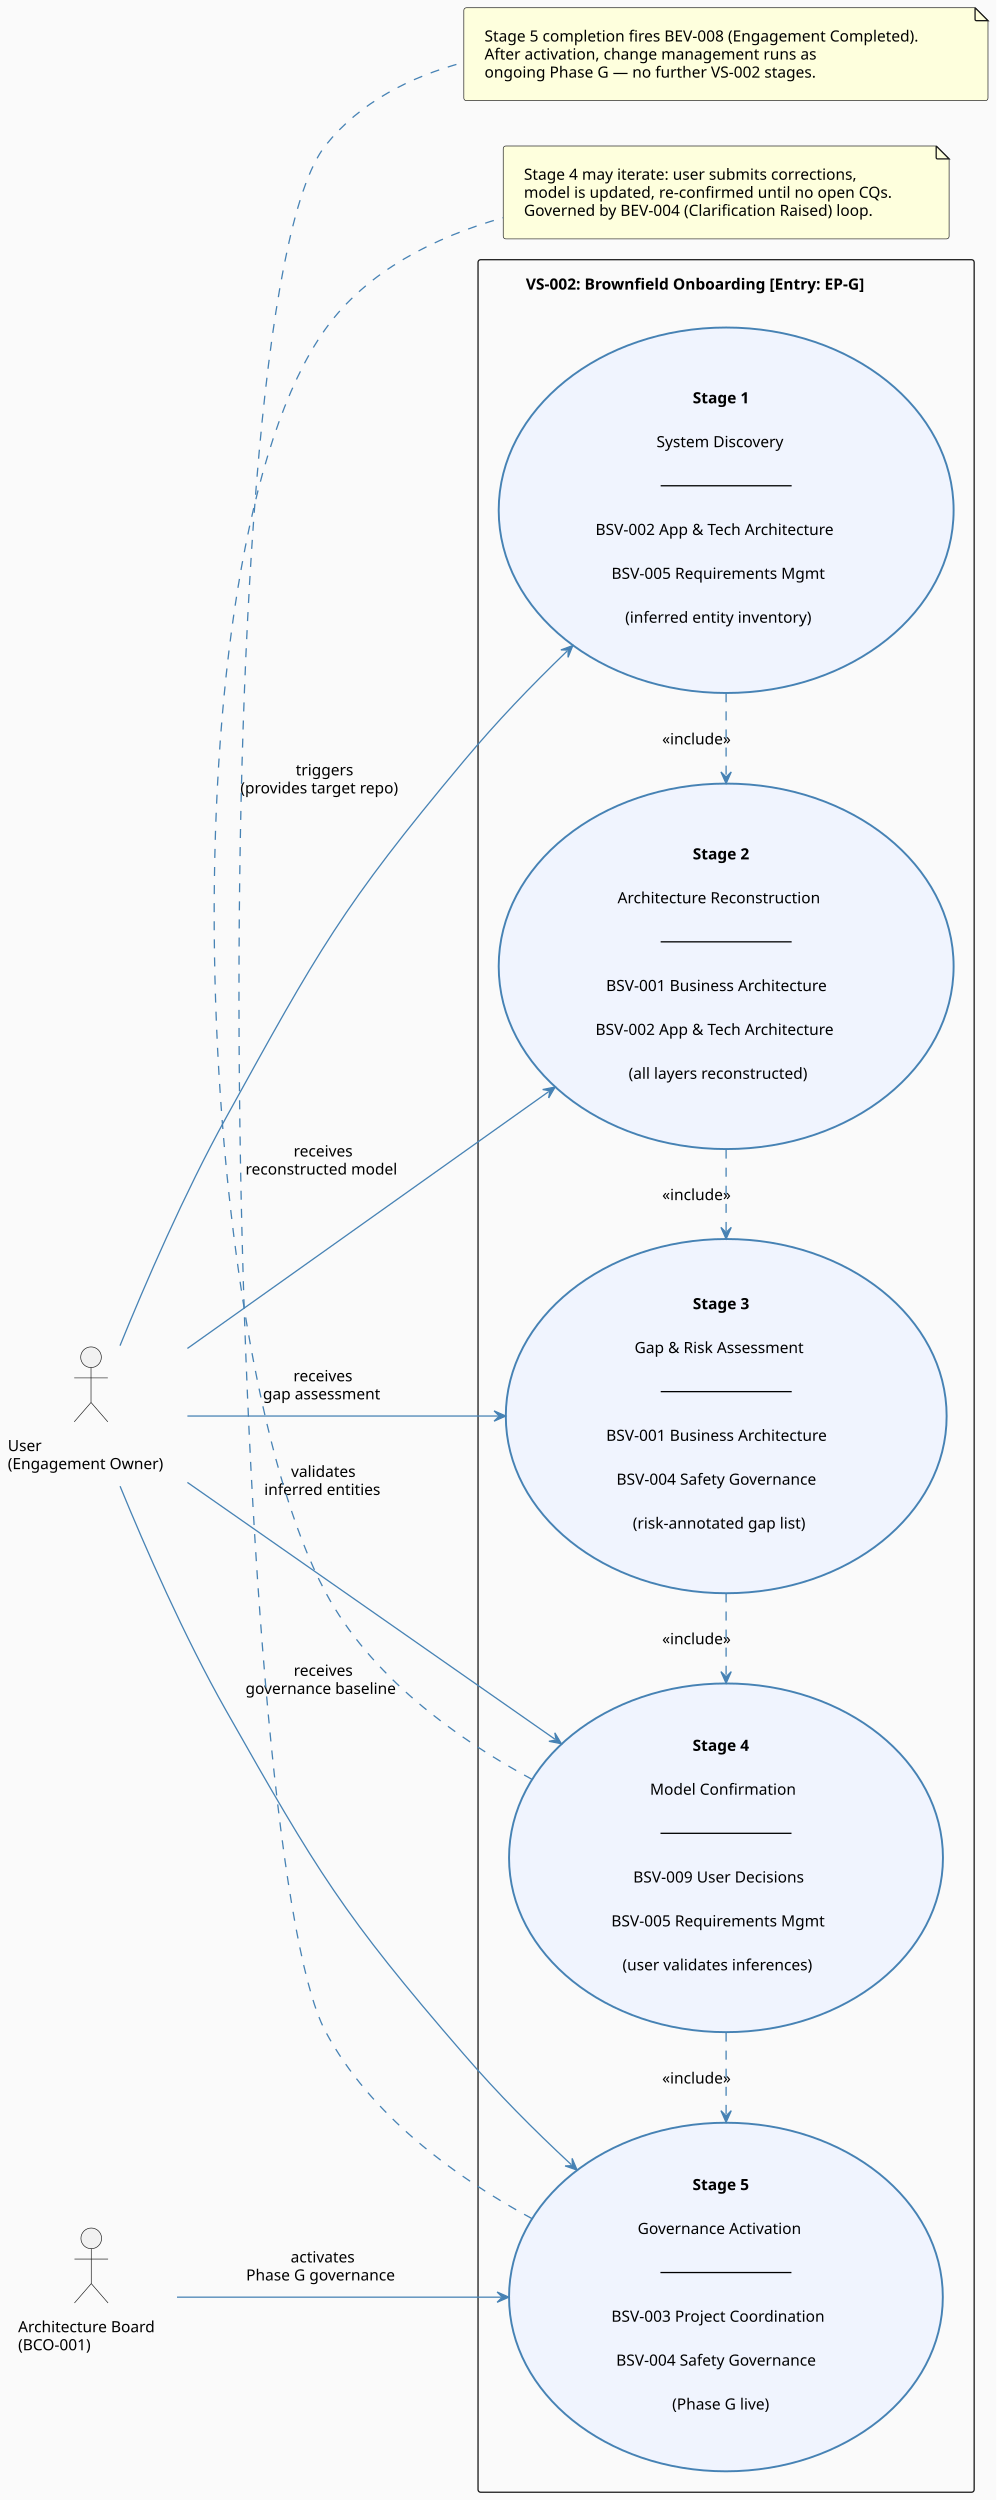
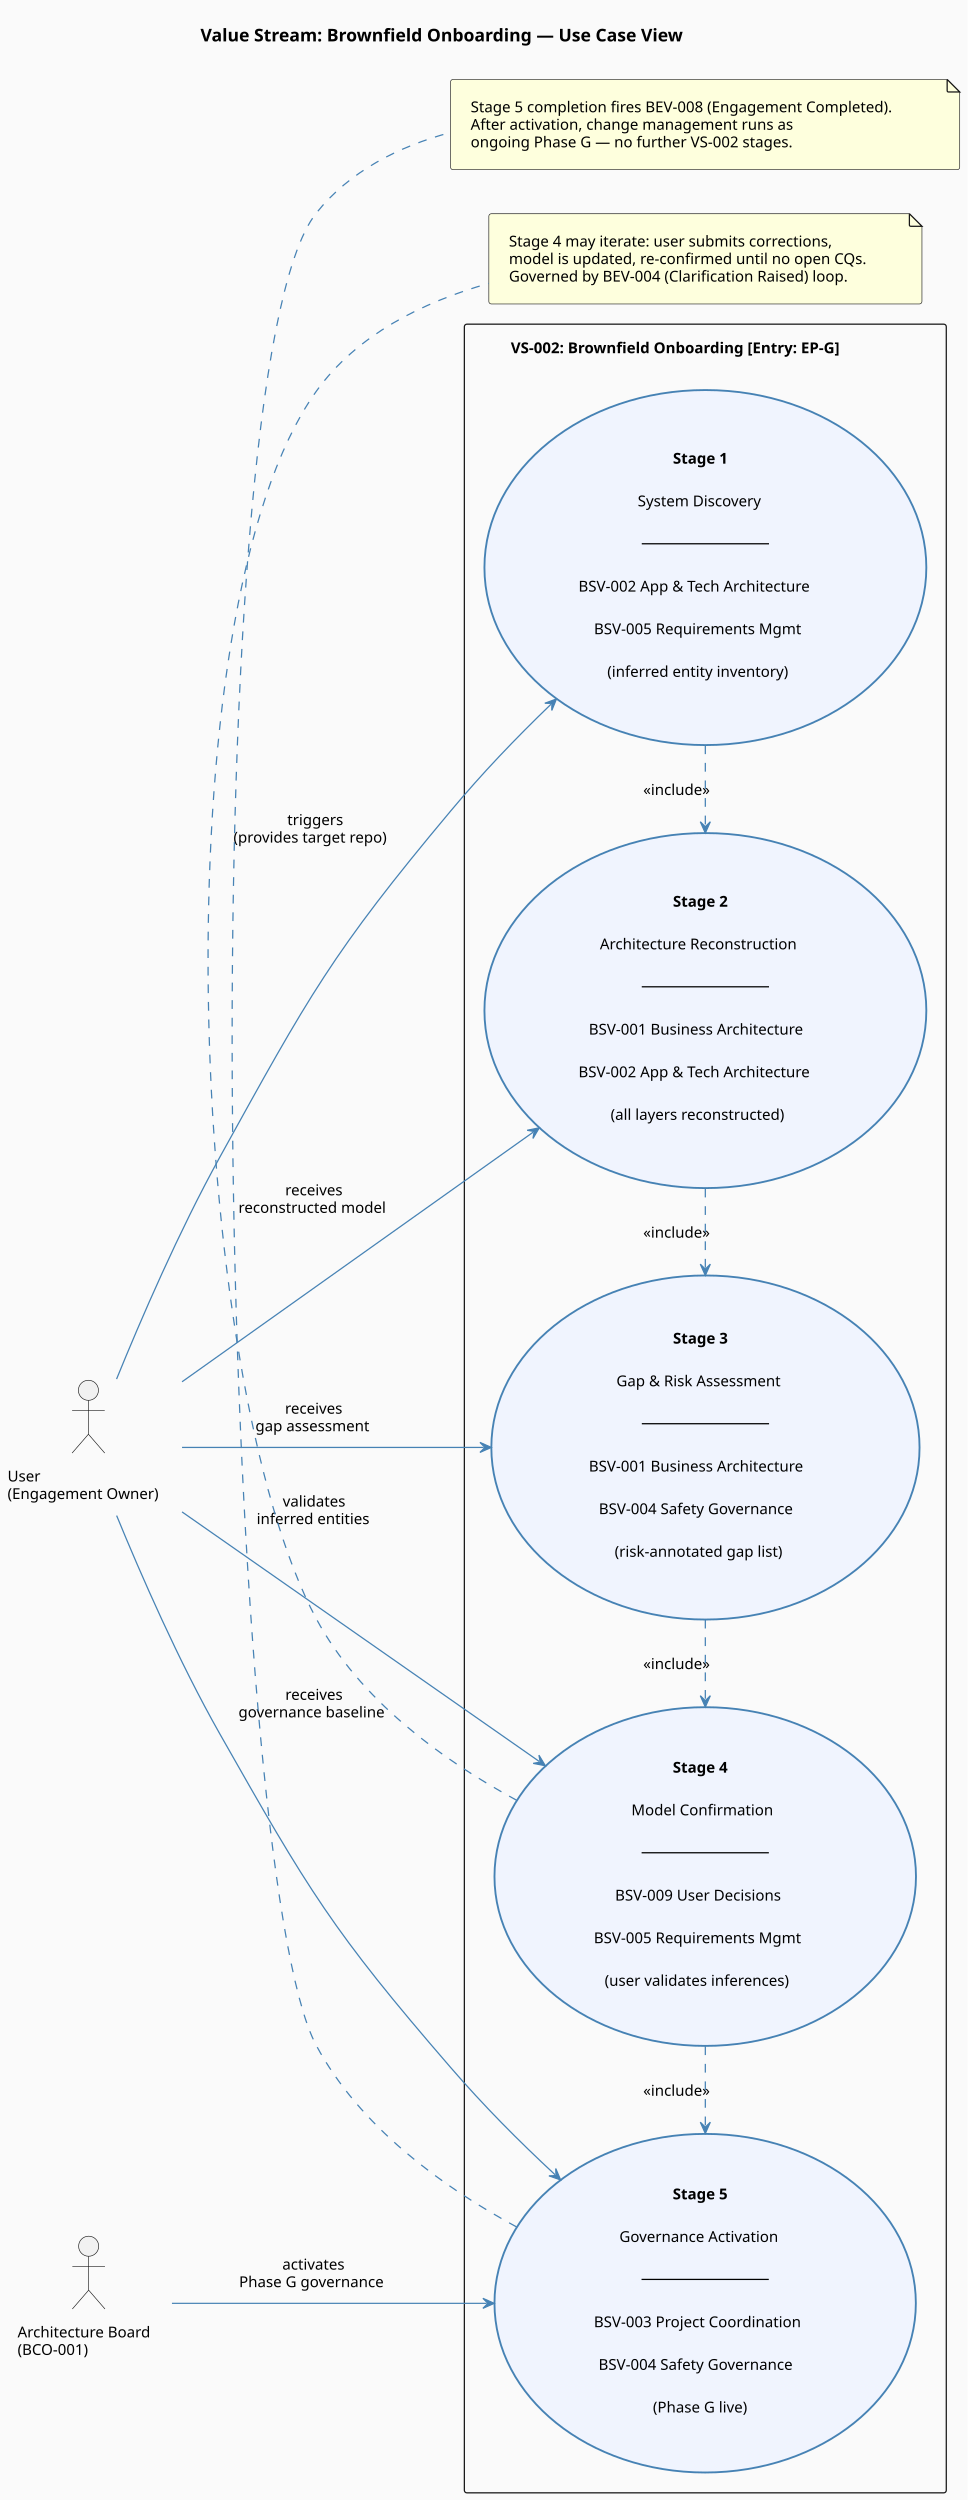
- <svg xmlns="http://www.w3.org/2000/svg" contentStyleType="text/css" data-diagram-type="DESCRIPTION" height="1935px" preserveAspectRatio="none" style="width:771px;height:1935px;background:#FAFAFA;" version="1.1" viewBox="0 0 771 1935" width="771px" zoomAndPan="magnify">
+ <svg xmlns="http://www.w3.org/2000/svg" contentStyleType="text/css" data-diagram-type="DESCRIPTION" height="1992px" preserveAspectRatio="none" style="width:771px;height:1992px;background:#FAFAFA;" version="1.1" viewBox="0 0 771 1992" width="771px" zoomAndPan="magnify">
  <defs />
  <g>
-     <rect fill="#FAFAFA" height="1935" style="stroke:none;stroke-width:1;" width="771" x="0" y="0" />
-     <g class="cluster" data-entity="VS-002: Brownfield Onboarding  [Entry: EP-G]" data-source-line="52" data-uid="ent0004" id="cluster_VS-002: Brownfield Onboarding  [Entry: EP-G]">
-       <rect fill="none" height="1728" rx="2" ry="2" style="stroke:#181818;stroke-width:1;" width="384" x="370" y="201" />
-       <text fill="#000000" font-family="sans-serif" font-size="12" font-weight="bold" lengthAdjust="spacing" textLength="309.996" x="407.002" y="224.139">VS-002: Brownfield Onboarding  [Entry: EP-G]</text>
+     <rect fill="#FAFAFA" height="1992" style="stroke:none;stroke-width:1;" width="771" x="0" y="0" />
+     <text fill="#000000" font-family="sans-serif" font-size="14" font-weight="bold" lengthAdjust="spacing" textLength="438.245" x="159.727" y="32.995">Value Stream: Brownfield Onboarding — Use Case View</text>
+     <g class="cluster" data-entity="VS-002: Brownfield Onboarding  [Entry: EP-G]" data-source-line="53" data-uid="ent0004" id="cluster_VS-002: Brownfield Onboarding  [Entry: EP-G]">
+       <rect fill="none" height="1728" rx="2" ry="2" style="stroke:#181818;stroke-width:1;" width="384" x="370" y="258.297" />
+       <text fill="#000000" font-family="sans-serif" font-size="12" font-weight="bold" lengthAdjust="spacing" textLength="309.996" x="407.002" y="281.435">VS-002: Brownfield Onboarding  [Entry: EP-G]</text>
    </g>
-     <g class="entity" data-entity="S1" data-source-line="54" data-uid="ent0005" id="entity_S1">
-       <ellipse cx="562.048" cy="394.939" fill="#F0F4FE" rx="176.048" ry="141.439" style="stroke:#4682B4;stroke-width:1.5;" />
-       <text fill="#000000" font-family="sans-serif" font-size="12" font-weight="bold" lengthAdjust="spacing" textLength="51.732" x="536.182" y="312.171">Stage 1</text>
-       <text fill="#000000" font-family="sans-serif" font-size="12" lengthAdjust="spacing" textLength="107.848" x="508.125" y="346.14">System Discovery</text>
-       <text fill="#000000" font-family="sans-serif" font-size="12" lengthAdjust="spacing" textLength="101.144" x="511.476" y="380.109">──────────────</text>
-       <text fill="#000000" font-family="sans-serif" font-size="12" lengthAdjust="spacing" textLength="202.26" x="460.919" y="414.077">BSV-002 App &amp; Tech Architecture</text>
-       <text fill="#000000" font-family="sans-serif" font-size="12" lengthAdjust="spacing" textLength="177.516" x="473.291" y="448.046">BSV-005 Requirements Mgmt</text>
-       <text fill="#000000" font-family="sans-serif" font-size="12" lengthAdjust="spacing" textLength="156.352" x="483.873" y="482.015">(inferred entity inventory)</text>
+     <g class="entity" data-entity="S1" data-source-line="55" data-uid="ent0005" id="entity_S1">
+       <ellipse cx="562.048" cy="452.236" fill="#F0F4FE" rx="176.048" ry="141.439" style="stroke:#4682B4;stroke-width:1.5;" />
+       <text fill="#000000" font-family="sans-serif" font-size="12" font-weight="bold" lengthAdjust="spacing" textLength="51.732" x="536.182" y="369.468">Stage 1</text>
+       <text fill="#000000" font-family="sans-serif" font-size="12" lengthAdjust="spacing" textLength="107.848" x="508.125" y="403.437">System Discovery</text>
+       <text fill="#000000" font-family="sans-serif" font-size="12" lengthAdjust="spacing" textLength="101.144" x="511.476" y="437.406">──────────────</text>
+       <text fill="#000000" font-family="sans-serif" font-size="12" lengthAdjust="spacing" textLength="202.26" x="460.919" y="471.374">BSV-002 App &amp; Tech Architecture</text>
+       <text fill="#000000" font-family="sans-serif" font-size="12" lengthAdjust="spacing" textLength="177.516" x="473.291" y="505.343">BSV-005 Requirements Mgmt</text>
+       <text fill="#000000" font-family="sans-serif" font-size="12" lengthAdjust="spacing" textLength="156.352" x="483.873" y="539.312">(inferred entity inventory)</text>
    </g>
-     <g class="entity" data-entity="S2" data-source-line="55" data-uid="ent0006" id="entity_S2">
-       <ellipse cx="562.048" cy="747.939" fill="#F0F4FE" rx="176.048" ry="141.439" style="stroke:#4682B4;stroke-width:1.5;" />
-       <text fill="#000000" font-family="sans-serif" font-size="12" font-weight="bold" lengthAdjust="spacing" textLength="51.732" x="536.182" y="665.171">Stage 2</text>
-       <text fill="#000000" font-family="sans-serif" font-size="12" lengthAdjust="spacing" textLength="168.152" x="477.972" y="699.14">Architecture Reconstruction</text>
-       <text fill="#000000" font-family="sans-serif" font-size="12" lengthAdjust="spacing" textLength="101.144" x="511.476" y="733.109">──────────────</text>
-       <text fill="#000000" font-family="sans-serif" font-size="12" lengthAdjust="spacing" textLength="185.83" x="469.134" y="767.077">BSV-001 Business Architecture</text>
-       <text fill="#000000" font-family="sans-serif" font-size="12" lengthAdjust="spacing" textLength="202.26" x="460.919" y="801.046">BSV-002 App &amp; Tech Architecture</text>
-       <text fill="#000000" font-family="sans-serif" font-size="12" lengthAdjust="spacing" textLength="151.031" x="486.533" y="835.015">(all layers reconstructed)</text>
+     <g class="entity" data-entity="S2" data-source-line="56" data-uid="ent0006" id="entity_S2">
+       <ellipse cx="562.048" cy="805.236" fill="#F0F4FE" rx="176.048" ry="141.439" style="stroke:#4682B4;stroke-width:1.5;" />
+       <text fill="#000000" font-family="sans-serif" font-size="12" font-weight="bold" lengthAdjust="spacing" textLength="51.732" x="536.182" y="722.468">Stage 2</text>
+       <text fill="#000000" font-family="sans-serif" font-size="12" lengthAdjust="spacing" textLength="168.152" x="477.972" y="756.437">Architecture Reconstruction</text>
+       <text fill="#000000" font-family="sans-serif" font-size="12" lengthAdjust="spacing" textLength="101.144" x="511.476" y="790.406">──────────────</text>
+       <text fill="#000000" font-family="sans-serif" font-size="12" lengthAdjust="spacing" textLength="185.83" x="469.134" y="824.374">BSV-001 Business Architecture</text>
+       <text fill="#000000" font-family="sans-serif" font-size="12" lengthAdjust="spacing" textLength="202.26" x="460.919" y="858.343">BSV-002 App &amp; Tech Architecture</text>
+       <text fill="#000000" font-family="sans-serif" font-size="12" lengthAdjust="spacing" textLength="151.031" x="486.533" y="892.312">(all layers reconstructed)</text>
    </g>
-     <g class="entity" data-entity="S3" data-source-line="56" data-uid="ent0007" id="entity_S3">
-       <ellipse cx="562.097" cy="1096.078" fill="#F0F4FE" rx="170.597" ry="137.078" style="stroke:#4682B4;stroke-width:1.5;" />
-       <text fill="#000000" font-family="sans-serif" font-size="12" font-weight="bold" lengthAdjust="spacing" textLength="51.732" x="536.231" y="1013.31">Stage 3</text>
-       <text fill="#000000" font-family="sans-serif" font-size="12" lengthAdjust="spacing" textLength="141.926" x="491.134" y="1047.279">Gap &amp; Risk Assessment</text>
-       <text fill="#000000" font-family="sans-serif" font-size="12" lengthAdjust="spacing" textLength="101.144" x="511.525" y="1081.248">──────────────</text>
-       <text fill="#000000" font-family="sans-serif" font-size="12" lengthAdjust="spacing" textLength="185.83" x="469.182" y="1115.216">BSV-001 Business Architecture</text>
-       <text fill="#000000" font-family="sans-serif" font-size="12" lengthAdjust="spacing" textLength="169.91" x="477.142" y="1149.185">BSV-004 Safety Governance</text>
-       <text fill="#000000" font-family="sans-serif" font-size="12" lengthAdjust="spacing" textLength="144.674" x="489.76" y="1183.154">(risk-annotated gap list)</text>
+     <g class="entity" data-entity="S3" data-source-line="57" data-uid="ent0007" id="entity_S3">
+       <ellipse cx="562.097" cy="1153.375" fill="#F0F4FE" rx="170.597" ry="137.078" style="stroke:#4682B4;stroke-width:1.5;" />
+       <text fill="#000000" font-family="sans-serif" font-size="12" font-weight="bold" lengthAdjust="spacing" textLength="51.732" x="536.231" y="1070.607">Stage 3</text>
+       <text fill="#000000" font-family="sans-serif" font-size="12" lengthAdjust="spacing" textLength="141.926" x="491.134" y="1104.576">Gap &amp; Risk Assessment</text>
+       <text fill="#000000" font-family="sans-serif" font-size="12" lengthAdjust="spacing" textLength="101.144" x="511.525" y="1138.545">──────────────</text>
+       <text fill="#000000" font-family="sans-serif" font-size="12" lengthAdjust="spacing" textLength="185.83" x="469.182" y="1172.513">BSV-001 Business Architecture</text>
+       <text fill="#000000" font-family="sans-serif" font-size="12" lengthAdjust="spacing" textLength="169.91" x="477.142" y="1206.482">BSV-004 Safety Governance</text>
+       <text fill="#000000" font-family="sans-serif" font-size="12" lengthAdjust="spacing" textLength="144.674" x="489.76" y="1240.451">(risk-annotated gap list)</text>
    </g>
-     <g class="entity" data-entity="S4" data-source-line="57" data-uid="ent0008" id="entity_S4">
-       <ellipse cx="561.926" cy="1437.941" fill="#F0F4FE" rx="167.926" ry="134.941" style="stroke:#4682B4;stroke-width:1.5;" />
-       <text fill="#000000" font-family="sans-serif" font-size="12" font-weight="bold" lengthAdjust="spacing" textLength="51.732" x="536.06" y="1355.173">Stage 4</text>
-       <text fill="#000000" font-family="sans-serif" font-size="12" lengthAdjust="spacing" textLength="117.691" x="503.08" y="1389.142">Model Confirmation</text>
-       <text fill="#000000" font-family="sans-serif" font-size="12" lengthAdjust="spacing" textLength="101.144" x="511.354" y="1423.111">──────────────</text>
-       <text fill="#000000" font-family="sans-serif" font-size="12" lengthAdjust="spacing" textLength="143.613" x="490.119" y="1457.08">BSV-009 User Decisions</text>
-       <text fill="#000000" font-family="sans-serif" font-size="12" lengthAdjust="spacing" textLength="177.516" x="473.168" y="1491.048">BSV-005 Requirements Mgmt</text>
-       <text fill="#000000" font-family="sans-serif" font-size="12" lengthAdjust="spacing" textLength="160.301" x="481.776" y="1525.017">(user validates inferences)</text>
+     <g class="entity" data-entity="S4" data-source-line="58" data-uid="ent0008" id="entity_S4">
+       <ellipse cx="561.926" cy="1495.238" fill="#F0F4FE" rx="167.926" ry="134.941" style="stroke:#4682B4;stroke-width:1.5;" />
+       <text fill="#000000" font-family="sans-serif" font-size="12" font-weight="bold" lengthAdjust="spacing" textLength="51.732" x="536.06" y="1412.47">Stage 4</text>
+       <text fill="#000000" font-family="sans-serif" font-size="12" lengthAdjust="spacing" textLength="117.691" x="503.08" y="1446.439">Model Confirmation</text>
+       <text fill="#000000" font-family="sans-serif" font-size="12" lengthAdjust="spacing" textLength="101.144" x="511.354" y="1480.408">──────────────</text>
+       <text fill="#000000" font-family="sans-serif" font-size="12" lengthAdjust="spacing" textLength="143.613" x="490.119" y="1514.376">BSV-009 User Decisions</text>
+       <text fill="#000000" font-family="sans-serif" font-size="12" lengthAdjust="spacing" textLength="177.516" x="473.168" y="1548.345">BSV-005 Requirements Mgmt</text>
+       <text fill="#000000" font-family="sans-serif" font-size="12" lengthAdjust="spacing" textLength="160.301" x="481.776" y="1582.314">(user validates inferences)</text>
    </g>
-     <g class="entity" data-entity="S5" data-source-line="58" data-uid="ent0009" id="entity_S5">
-       <ellipse cx="561.872" cy="1777.898" fill="#F0F4FE" rx="167.872" ry="134.898" style="stroke:#4682B4;stroke-width:1.5;" />
-       <text fill="#000000" font-family="sans-serif" font-size="12" font-weight="bold" lengthAdjust="spacing" textLength="51.732" x="536.006" y="1695.13">Stage 5</text>
-       <text fill="#000000" font-family="sans-serif" font-size="12" lengthAdjust="spacing" textLength="136.705" x="493.519" y="1729.099">Governance Activation</text>
-       <text fill="#000000" font-family="sans-serif" font-size="12" lengthAdjust="spacing" textLength="101.144" x="511.3" y="1763.068">──────────────</text>
-       <text fill="#000000" font-family="sans-serif" font-size="12" lengthAdjust="spacing" textLength="177.346" x="473.199" y="1797.036">BSV-003 Project Coordination</text>
-       <text fill="#000000" font-family="sans-serif" font-size="12" lengthAdjust="spacing" textLength="169.91" x="476.917" y="1831.005">BSV-004 Safety Governance</text>
-       <text fill="#000000" font-family="sans-serif" font-size="12" lengthAdjust="spacing" textLength="83.273" x="520.235" y="1864.974">(Phase G live)</text>
+     <g class="entity" data-entity="S5" data-source-line="59" data-uid="ent0009" id="entity_S5">
+       <ellipse cx="561.872" cy="1835.195" fill="#F0F4FE" rx="167.872" ry="134.898" style="stroke:#4682B4;stroke-width:1.5;" />
+       <text fill="#000000" font-family="sans-serif" font-size="12" font-weight="bold" lengthAdjust="spacing" textLength="51.732" x="536.006" y="1752.427">Stage 5</text>
+       <text fill="#000000" font-family="sans-serif" font-size="12" lengthAdjust="spacing" textLength="136.705" x="493.519" y="1786.396">Governance Activation</text>
+       <text fill="#000000" font-family="sans-serif" font-size="12" lengthAdjust="spacing" textLength="101.144" x="511.3" y="1820.364">──────────────</text>
+       <text fill="#000000" font-family="sans-serif" font-size="12" lengthAdjust="spacing" textLength="177.346" x="473.199" y="1854.333">BSV-003 Project Coordination</text>
+       <text fill="#000000" font-family="sans-serif" font-size="12" lengthAdjust="spacing" textLength="169.91" x="476.917" y="1888.302">BSV-004 Safety Governance</text>
+       <text fill="#000000" font-family="sans-serif" font-size="12" lengthAdjust="spacing" textLength="83.273" x="520.235" y="1922.271">(Phase G live)</text>
    </g>
-     <g class="entity" data-entity="ACT_001_uc" data-source-line="46" data-uid="ent0002" id="entity_ACT_001_uc">
-       <ellipse cx="70.45" cy="1050.5" fill="#F1F1F1" rx="8" ry="8" style="stroke:#181818;stroke-width:0.5;" />
-       <path d="M70.45,1058.5 L70.45,1085.5 M57.45,1066.5 L83.45,1066.5 M70.45,1085.5 L57.45,1100.5 M70.45,1085.5 L83.45,1100.5" fill="none" style="stroke:#181818;stroke-width:0.5;" />
-       <text fill="#000000" font-family="sans-serif" font-size="12" lengthAdjust="spacing" textLength="27.352" x="6" y="1123.139">User</text>
-       <text fill="#000000" font-family="sans-serif" font-size="12" lengthAdjust="spacing" textLength="128.9" x="6" y="1137.107">(Engagement Owner)</text>
+     <g class="entity" data-entity="ACT_001_uc" data-source-line="47" data-uid="ent0002" id="entity_ACT_001_uc">
+       <ellipse cx="70.45" cy="1107.797" fill="#F1F1F1" rx="8" ry="8" style="stroke:#181818;stroke-width:0.5;" />
+       <path d="M70.45,1115.797 L70.45,1142.797 M57.45,1123.797 L83.45,1123.797 M70.45,1142.797 L57.45,1157.797 M70.45,1142.797 L83.45,1157.797" fill="none" style="stroke:#181818;stroke-width:0.5;" />
+       <text fill="#000000" font-family="sans-serif" font-size="12" lengthAdjust="spacing" textLength="27.352" x="6" y="1180.436">User</text>
+       <text fill="#000000" font-family="sans-serif" font-size="12" lengthAdjust="spacing" textLength="128.9" x="6" y="1194.404">(Engagement Owner)</text>
    </g>
-     <g class="entity" data-entity="BCO_001_uc" data-source-line="47" data-uid="ent0003" id="entity_BCO_001_uc">
-       <ellipse cx="70.643" cy="1732.5" fill="#F1F1F1" rx="8" ry="8" style="stroke:#181818;stroke-width:0.5;" />
-       <path d="M70.643,1740.5 L70.643,1767.5 M57.643,1748.5 L83.643,1748.5 M70.643,1767.5 L57.643,1782.5 M70.643,1767.5 L83.643,1782.5" fill="none" style="stroke:#181818;stroke-width:0.5;" />
-       <text fill="#000000" font-family="sans-serif" font-size="12" lengthAdjust="spacing" textLength="113.285" x="14" y="1805.139">Architecture Board</text>
-       <text fill="#000000" font-family="sans-serif" font-size="12" lengthAdjust="spacing" textLength="62.654" x="14" y="1819.107">(BCO-001)</text>
+     <g class="entity" data-entity="BCO_001_uc" data-source-line="48" data-uid="ent0003" id="entity_BCO_001_uc">
+       <ellipse cx="70.643" cy="1789.797" fill="#F1F1F1" rx="8" ry="8" style="stroke:#181818;stroke-width:0.5;" />
+       <path d="M70.643,1797.797 L70.643,1824.797 M57.643,1805.797 L83.643,1805.797 M70.643,1824.797 L57.643,1839.797 M70.643,1824.797 L83.643,1839.797" fill="none" style="stroke:#181818;stroke-width:0.5;" />
+       <text fill="#000000" font-family="sans-serif" font-size="12" lengthAdjust="spacing" textLength="113.285" x="14" y="1862.436">Architecture Board</text>
+       <text fill="#000000" font-family="sans-serif" font-size="12" lengthAdjust="spacing" textLength="62.654" x="14" y="1876.404">(BCO-001)</text>
    </g>
-     <g class="entity" data-entity="GMN20" data-source-line="82" data-uid="ent0021" id="entity_GMN20">
-       <path d="M389.5,115 L389.5,182.906 A2,2 0 0 0 391.5,184.906 L732.607,184.906 A2,2 0 0 0 734.607,182.906 L734.607,123 L724.607,113 L391.5,113 A2,2 0 0 0 389.5,115" fill="#FEFFDD" style="stroke:#181818;stroke-width:0.5;" />
-       <path d="M724.607,113 L724.607,122 A1,1 0 0 0 725.607,123 L734.607,123 L724.607,113" fill="#FEFFDD" style="stroke:#181818;stroke-width:1;" />
-       <text fill="#000000" font-family="sans-serif" font-size="12" lengthAdjust="spacing" textLength="279.65" x="405.5" y="139.139">Stage 4 may iterate: user submits corrections,</text>
-       <text fill="#000000" font-family="sans-serif" font-size="12" lengthAdjust="spacing" textLength="304.107" x="405.5" y="153.107">model is updated, re-confirmed until no open CQs.</text>
-       <text fill="#000000" font-family="sans-serif" font-size="12" lengthAdjust="spacing" textLength="294.633" x="405.5" y="167.076">Governed by BEV-004 (Clarification Raised) loop.</text>
+     <g class="entity" data-entity="GMN20" data-source-line="83" data-uid="ent0021" id="entity_GMN20">
+       <path d="M389.5,172.297 L389.5,240.203 A2,2 0 0 0 391.5,242.203 L732.607,242.203 A2,2 0 0 0 734.607,240.203 L734.607,180.297 L724.607,170.297 L391.5,170.297 A2,2 0 0 0 389.5,172.297" fill="#FEFFDD" style="stroke:#181818;stroke-width:0.5;" />
+       <path d="M724.607,170.297 L724.607,179.297 A1,1 0 0 0 725.607,180.297 L734.607,180.297 L724.607,170.297" fill="#FEFFDD" style="stroke:#181818;stroke-width:1;" />
+       <text fill="#000000" font-family="sans-serif" font-size="12" lengthAdjust="spacing" textLength="279.65" x="405.5" y="196.435">Stage 4 may iterate: user submits corrections,</text>
+       <text fill="#000000" font-family="sans-serif" font-size="12" lengthAdjust="spacing" textLength="304.107" x="405.5" y="210.404">model is updated, re-confirmed until no open CQs.</text>
+       <text fill="#000000" font-family="sans-serif" font-size="12" lengthAdjust="spacing" textLength="294.633" x="405.5" y="224.373">Governed by BEV-004 (Clarification Raised) loop.</text>
    </g>
-     <g class="entity" data-entity="GMN23" data-source-line="88" data-uid="ent0024" id="entity_GMN23">
-       <path d="M359,8 L359,75.906 A2,2 0 0 0 361,77.906 L762.699,77.906 A2,2 0 0 0 764.699,75.906 L764.699,16 L754.699,6 L361,6 A2,2 0 0 0 359,8" fill="#FEFFDD" style="stroke:#181818;stroke-width:0.5;" />
-       <path d="M754.699,6 L754.699,15 A1,1 0 0 0 755.699,16 L764.699,16 L754.699,6" fill="#FEFFDD" style="stroke:#181818;stroke-width:1;" />
-       <text fill="#000000" font-family="sans-serif" font-size="12" lengthAdjust="spacing" textLength="364.699" x="375" y="32.139">Stage 5 completion fires BEV-008 (Engagement Completed).</text>
-       <text fill="#000000" font-family="sans-serif" font-size="12" lengthAdjust="spacing" textLength="276.322" x="375" y="46.107">After activation, change management runs as</text>
-       <text fill="#000000" font-family="sans-serif" font-size="12" lengthAdjust="spacing" textLength="275.068" x="375" y="60.076">ongoing Phase G — no further VS-002 stages.</text>
+     <g class="entity" data-entity="GMN23" data-source-line="89" data-uid="ent0024" id="entity_GMN23">
+       <path d="M359,65.297 L359,133.203 A2,2 0 0 0 361,135.203 L762.699,135.203 A2,2 0 0 0 764.699,133.203 L764.699,73.297 L754.699,63.297 L361,63.297 A2,2 0 0 0 359,65.297" fill="#FEFFDD" style="stroke:#181818;stroke-width:0.5;" />
+       <path d="M754.699,63.297 L754.699,72.297 A1,1 0 0 0 755.699,73.297 L764.699,73.297 L754.699,63.297" fill="#FEFFDD" style="stroke:#181818;stroke-width:1;" />
+       <text fill="#000000" font-family="sans-serif" font-size="12" lengthAdjust="spacing" textLength="364.699" x="375" y="89.436">Stage 5 completion fires BEV-008 (Engagement Completed).</text>
+       <text fill="#000000" font-family="sans-serif" font-size="12" lengthAdjust="spacing" textLength="276.322" x="375" y="103.404">After activation, change management runs as</text>
+       <text fill="#000000" font-family="sans-serif" font-size="12" lengthAdjust="spacing" textLength="275.068" x="375" y="117.373">ongoing Phase G — no further VS-002 stages.</text>
    </g>
-     <g class="link" data-entity-1="ACT_001_uc" data-entity-2="S1" data-source-line="66" data-uid="lnk10" id="link_ACT_001_uc_S1">
-       <path d="M92.88,1041.55 C112.27,993.94 142.71,923.47 175,865 C246.28,735.95 264.39,702.06 359,589 C384.59,558.42 410.195,531.699 439.045,503.829" fill="none" id="ACT_001_uc-to-S1" style="stroke:#4682B4;stroke-width:1;" />
-       <polygon fill="#4682B4" points="443.36,499.66,434.108,503.036,439.764,503.134,439.666,508.79,443.36,499.66" style="stroke:#4682B4;stroke-width:1;" />
-       <text fill="#000000" font-family="sans-serif" font-size="12" lengthAdjust="spacing" textLength="46.775" x="228.885" y="600.139">triggers</text>
-       <text fill="#000000" font-family="sans-serif" font-size="12" lengthAdjust="spacing" textLength="132.545" x="186" y="614.107">(provides target repo)</text>
+     <g class="link" data-entity-1="ACT_001_uc" data-entity-2="S1" data-source-line="67" data-uid="lnk10" id="link_ACT_001_uc_S1">
+       <path d="M92.88,1098.847 C112.27,1051.237 142.71,980.767 175,922.297 C246.28,793.247 264.39,759.357 359,646.297 C384.59,615.717 410.195,588.996 439.045,561.126" fill="none" id="ACT_001_uc-to-S1" style="stroke:#4682B4;stroke-width:1;" />
+       <polygon fill="#4682B4" points="443.36,556.957,434.108,560.333,439.764,560.431,439.666,566.087,443.36,556.957" style="stroke:#4682B4;stroke-width:1;" />
+       <text fill="#000000" font-family="sans-serif" font-size="12" lengthAdjust="spacing" textLength="46.775" x="228.885" y="657.436">triggers</text>
+       <text fill="#000000" font-family="sans-serif" font-size="12" lengthAdjust="spacing" textLength="132.545" x="186" y="671.404">(provides target repo)</text>
    </g>
-     <g class="link" data-entity-1="ACT_001_uc" data-entity-2="S2" data-source-line="67" data-uid="lnk11" id="link_ACT_001_uc_S2">
-       <path d="M145.05,1043.71 C220.18,990.3 333.54,909.707 424.79,844.837" fill="none" id="ACT_001_uc-to-S2" style="stroke:#4682B4;stroke-width:1;" />
-       <polygon fill="#4682B4" points="429.68,841.36,420.027,843.315,425.605,844.257,424.662,849.835,429.68,841.36" style="stroke:#4682B4;stroke-width:1;" />
-       <text fill="#000000" font-family="sans-serif" font-size="12" lengthAdjust="spacing" textLength="50.367" x="227.236" y="895.139">receives</text>
-       <text fill="#000000" font-family="sans-serif" font-size="12" lengthAdjust="spacing" textLength="124.84" x="190" y="909.107">reconstructed model</text>
+     <g class="link" data-entity-1="ACT_001_uc" data-entity-2="S2" data-source-line="68" data-uid="lnk11" id="link_ACT_001_uc_S2">
+       <path d="M145.05,1101.007 C220.18,1047.597 333.54,967.003 424.79,902.133" fill="none" id="ACT_001_uc-to-S2" style="stroke:#4682B4;stroke-width:1;" />
+       <polygon fill="#4682B4" points="429.68,898.657,420.027,900.611,425.605,901.554,424.662,907.132,429.68,898.657" style="stroke:#4682B4;stroke-width:1;" />
+       <text fill="#000000" font-family="sans-serif" font-size="12" lengthAdjust="spacing" textLength="50.367" x="227.236" y="952.436">receives</text>
+       <text fill="#000000" font-family="sans-serif" font-size="12" lengthAdjust="spacing" textLength="124.84" x="190" y="966.404">reconstructed model</text>
    </g>
-     <g class="link" data-entity-1="ACT_001_uc" data-entity-2="S3" data-source-line="68" data-uid="lnk12" id="link_ACT_001_uc_S3">
-       <path d="M145.05,1096 C210.04,1096 301.29,1096 385.42,1096" fill="none" id="ACT_001_uc-to-S3" style="stroke:#4682B4;stroke-width:1;" />
-       <polygon fill="#4682B4" points="391.42,1096,382.42,1092,386.42,1096,382.42,1100,391.42,1096" style="stroke:#4682B4;stroke-width:1;" />
-       <text fill="#000000" font-family="sans-serif" font-size="12" lengthAdjust="spacing" textLength="50.367" x="227.081" y="1069.139">receives</text>
-       <text fill="#000000" font-family="sans-serif" font-size="12" lengthAdjust="spacing" textLength="97.529" x="203.5" y="1083.107">gap assessment</text>
+     <g class="link" data-entity-1="ACT_001_uc" data-entity-2="S3" data-source-line="69" data-uid="lnk12" id="link_ACT_001_uc_S3">
+       <path d="M145.05,1153.297 C210.04,1153.297 301.29,1153.297 385.42,1153.297" fill="none" id="ACT_001_uc-to-S3" style="stroke:#4682B4;stroke-width:1;" />
+       <polygon fill="#4682B4" points="391.42,1153.297,382.42,1149.297,386.42,1153.297,382.42,1157.297,391.42,1153.297" style="stroke:#4682B4;stroke-width:1;" />
+       <text fill="#000000" font-family="sans-serif" font-size="12" lengthAdjust="spacing" textLength="50.367" x="227.081" y="1126.436">receives</text>
+       <text fill="#000000" font-family="sans-serif" font-size="12" lengthAdjust="spacing" textLength="97.529" x="203.5" y="1140.404">gap assessment</text>
    </g>
-     <g class="link" data-entity-1="ACT_001_uc" data-entity-2="S4" data-source-line="69" data-uid="lnk13" id="link_ACT_001_uc_S4">
-       <path d="M145.05,1147.39 C221.51,1200.81 337.732,1282.003 429.592,1346.193" fill="none" id="ACT_001_uc-to-S4" style="stroke:#4682B4;stroke-width:1;" />
-       <polygon fill="#4682B4" points="434.51,1349.63,429.424,1341.196,430.411,1346.766,424.841,1347.754,434.51,1349.63" style="stroke:#4682B4;stroke-width:1;" />
-       <text fill="#000000" font-family="sans-serif" font-size="12" lengthAdjust="spacing" textLength="54.434" x="225.248" y="1143.139">validates</text>
-       <text fill="#000000" font-family="sans-serif" font-size="12" lengthAdjust="spacing" textLength="95.93" x="204.5" y="1157.107">inferred entities</text>
+     <g class="link" data-entity-1="ACT_001_uc" data-entity-2="S4" data-source-line="70" data-uid="lnk13" id="link_ACT_001_uc_S4">
+       <path d="M145.05,1204.687 C221.51,1258.107 337.732,1339.3 429.592,1403.49" fill="none" id="ACT_001_uc-to-S4" style="stroke:#4682B4;stroke-width:1;" />
+       <polygon fill="#4682B4" points="434.51,1406.927,429.424,1398.493,430.411,1404.063,424.841,1405.051,434.51,1406.927" style="stroke:#4682B4;stroke-width:1;" />
+       <text fill="#000000" font-family="sans-serif" font-size="12" lengthAdjust="spacing" textLength="54.434" x="225.248" y="1200.436">validates</text>
+       <text fill="#000000" font-family="sans-serif" font-size="12" lengthAdjust="spacing" textLength="95.93" x="204.5" y="1214.404">inferred entities</text>
    </g>
-     <g class="link" data-entity-1="ACT_001_uc" data-entity-2="S5" data-source-line="70" data-uid="lnk14" id="link_ACT_001_uc_S5">
-       <path d="M92.93,1150.32 C112.24,1197.37 142.53,1266.7 175,1324 C245.88,1449.06 264.95,1481.29 359,1590 C385.64,1620.8 412.469,1647.781 442.289,1675.551" fill="none" id="ACT_001_uc-to-S5" style="stroke:#4682B4;stroke-width:1;" />
-       <polygon fill="#4682B4" points="446.68,1679.64,442.82,1670.579,443.021,1676.233,437.368,1676.434,446.68,1679.64" style="stroke:#4682B4;stroke-width:1;" />
-       <text fill="#000000" font-family="sans-serif" font-size="12" lengthAdjust="spacing" textLength="50.367" x="227.315" y="1297.139">receives</text>
-       <text fill="#000000" font-family="sans-serif" font-size="12" lengthAdjust="spacing" textLength="124.998" x="190" y="1311.107">governance baseline</text>
+     <g class="link" data-entity-1="ACT_001_uc" data-entity-2="S5" data-source-line="71" data-uid="lnk14" id="link_ACT_001_uc_S5">
+       <path d="M92.93,1207.617 C112.24,1254.667 142.53,1323.997 175,1381.297 C245.88,1506.357 264.95,1538.587 359,1647.297 C385.64,1678.097 412.469,1705.078 442.289,1732.848" fill="none" id="ACT_001_uc-to-S5" style="stroke:#4682B4;stroke-width:1;" />
+       <polygon fill="#4682B4" points="446.68,1736.937,442.82,1727.876,443.021,1733.529,437.368,1733.731,446.68,1736.937" style="stroke:#4682B4;stroke-width:1;" />
+       <text fill="#000000" font-family="sans-serif" font-size="12" lengthAdjust="spacing" textLength="50.367" x="227.315" y="1354.436">receives</text>
+       <text fill="#000000" font-family="sans-serif" font-size="12" lengthAdjust="spacing" textLength="124.998" x="190" y="1368.404">governance baseline</text>
    </g>
-     <g class="link" data-entity-1="BCO_001_uc" data-entity-2="S5" data-source-line="73" data-uid="lnk15" id="link_BCO_001_uc_S5">
-       <path d="M137.01,1778 C202.4,1778 299.57,1778 387.77,1778" fill="none" id="BCO_001_uc-to-S5" style="stroke:#4682B4;stroke-width:1;" />
-       <polygon fill="#4682B4" points="393.77,1778,384.77,1774,388.77,1778,384.77,1782,393.77,1778" style="stroke:#4682B4;stroke-width:1;" />
-       <text fill="#000000" font-family="sans-serif" font-size="12" lengthAdjust="spacing" textLength="54.785" x="224.947" y="1751.139">activates</text>
-       <text fill="#000000" font-family="sans-serif" font-size="12" lengthAdjust="spacing" textLength="123.68" x="190.5" y="1765.107">Phase G governance</text>
+     <g class="link" data-entity-1="BCO_001_uc" data-entity-2="S5" data-source-line="74" data-uid="lnk15" id="link_BCO_001_uc_S5">
+       <path d="M137.01,1835.297 C202.4,1835.297 299.57,1835.297 387.77,1835.297" fill="none" id="BCO_001_uc-to-S5" style="stroke:#4682B4;stroke-width:1;" />
+       <polygon fill="#4682B4" points="393.77,1835.297,384.77,1831.297,388.77,1835.297,384.77,1839.297,393.77,1835.297" style="stroke:#4682B4;stroke-width:1;" />
+       <text fill="#000000" font-family="sans-serif" font-size="12" lengthAdjust="spacing" textLength="54.785" x="224.947" y="1808.436">activates</text>
+       <text fill="#000000" font-family="sans-serif" font-size="12" lengthAdjust="spacing" textLength="123.68" x="190.5" y="1822.404">Phase G governance</text>
    </g>
-     <g class="link" data-entity-1="S1" data-entity-2="S2" data-source-line="76" data-uid="lnk16" id="link_S1_S2">
-       <path d="M562,536.58 C562,559.59 562,577.44 562,600.46" fill="none" id="S1-to-S2" style="stroke:#4682B4;stroke-width:1;stroke-dasharray:7.0,7.0;" />
-       <polygon fill="#4682B4" points="562,606.46,566,597.46,562,601.46,558,597.46,562,606.46" style="stroke:#4682B4;stroke-width:1;" />
-       <text fill="#000000" font-family="sans-serif" font-size="12" lengthAdjust="spacing" textLength="58.16" x="512.5" y="576.139">«include»</text>
+     <g class="link" data-entity-1="S1" data-entity-2="S2" data-source-line="77" data-uid="lnk16" id="link_S1_S2">
+       <path d="M562,593.877 C562,616.887 562,634.737 562,657.757" fill="none" id="S1-to-S2" style="stroke:#4682B4;stroke-width:1;stroke-dasharray:7.0,7.0;" />
+       <polygon fill="#4682B4" points="562,663.757,566,654.757,562,658.757,558,654.757,562,663.757" style="stroke:#4682B4;stroke-width:1;" />
+       <text fill="#000000" font-family="sans-serif" font-size="12" lengthAdjust="spacing" textLength="58.16" x="512.5" y="633.436">«include»</text>
    </g>
-     <g class="link" data-entity-1="S2" data-entity-2="S3" data-source-line="77" data-uid="lnk17" id="link_S2_S3">
-       <path d="M562,889.78 C562,912.62 562,930.23 562,952.96" fill="none" id="S2-to-S3" style="stroke:#4682B4;stroke-width:1;stroke-dasharray:7.0,7.0;" />
-       <polygon fill="#4682B4" points="562,958.96,566,949.96,562,953.96,558,949.96,562,958.96" style="stroke:#4682B4;stroke-width:1;" />
-       <text fill="#000000" font-family="sans-serif" font-size="12" lengthAdjust="spacing" textLength="58.16" x="512.5" y="928.889">«include»</text>
+     <g class="link" data-entity-1="S2" data-entity-2="S3" data-source-line="78" data-uid="lnk17" id="link_S2_S3">
+       <path d="M562,947.077 C562,969.917 562,987.527 562,1010.257" fill="none" id="S2-to-S3" style="stroke:#4682B4;stroke-width:1;stroke-dasharray:7.0,7.0;" />
+       <polygon fill="#4682B4" points="562,1016.257,566,1007.257,562,1011.257,558,1007.257,562,1016.257" style="stroke:#4682B4;stroke-width:1;" />
+       <text fill="#000000" font-family="sans-serif" font-size="12" lengthAdjust="spacing" textLength="58.16" x="512.5" y="986.186">«include»</text>
    </g>
-     <g class="link" data-entity-1="S3" data-entity-2="S4" data-source-line="78" data-uid="lnk18" id="link_S3_S4">
-       <path d="M562,1233.27 C562,1256.19 562,1273.96 562,1296.83" fill="none" id="S3-to-S4" style="stroke:#4682B4;stroke-width:1;stroke-dasharray:7.0,7.0;" />
-       <polygon fill="#4682B4" points="562,1302.83,566,1293.83,562,1297.83,558,1293.83,562,1302.83" style="stroke:#4682B4;stroke-width:1;" />
-       <text fill="#000000" font-family="sans-serif" font-size="12" lengthAdjust="spacing" textLength="58.16" x="512.5" y="1272.639">«include»</text>
+     <g class="link" data-entity-1="S3" data-entity-2="S4" data-source-line="79" data-uid="lnk18" id="link_S3_S4">
+       <path d="M562,1290.567 C562,1313.487 562,1331.257 562,1354.127" fill="none" id="S3-to-S4" style="stroke:#4682B4;stroke-width:1;stroke-dasharray:7.0,7.0;" />
+       <polygon fill="#4682B4" points="562,1360.127,566,1351.127,562,1355.127,558,1351.127,562,1360.127" style="stroke:#4682B4;stroke-width:1;" />
+       <text fill="#000000" font-family="sans-serif" font-size="12" lengthAdjust="spacing" textLength="58.16" x="512.5" y="1329.936">«include»</text>
    </g>
-     <g class="link" data-entity-1="S4" data-entity-2="S5" data-source-line="79" data-uid="lnk19" id="link_S4_S5">
-       <path d="M562,1573.17 C562,1596.03 562,1613.78 562,1636.65" fill="none" id="S4-to-S5" style="stroke:#4682B4;stroke-width:1;stroke-dasharray:7.0,7.0;" />
-       <polygon fill="#4682B4" points="562,1642.65,566,1633.65,562,1637.65,558,1633.65,562,1642.65" style="stroke:#4682B4;stroke-width:1;" />
-       <text fill="#000000" font-family="sans-serif" font-size="12" lengthAdjust="spacing" textLength="58.16" x="512.5" y="1612.639">«include»</text>
+     <g class="link" data-entity-1="S4" data-entity-2="S5" data-source-line="80" data-uid="lnk19" id="link_S4_S5">
+       <path d="M562,1630.467 C562,1653.327 562,1671.077 562,1693.947" fill="none" id="S4-to-S5" style="stroke:#4682B4;stroke-width:1;stroke-dasharray:7.0,7.0;" />
+       <polygon fill="#4682B4" points="562,1699.947,566,1690.947,562,1694.947,558,1690.947,562,1699.947" style="stroke:#4682B4;stroke-width:1;" />
+       <text fill="#000000" font-family="sans-serif" font-size="12" lengthAdjust="spacing" textLength="58.16" x="512.5" y="1669.936">«include»</text>
    </g>
-     <g class="link" data-entity-1="S4" data-entity-2="GMN20" data-source-line="82" data-uid="lnk22" id="link_S4_GMN20">
-       <path d="M411.78,1377.23 C350.67,1344.15 286.44,1296.64 252,1232.5 C149.2,1041.02 125.48,431.21 252,254.5 C284.19,209.55 336.65,183.52 389.35,168.53" fill="none" id="S4-GMN20" style="stroke:#4682B4;stroke-width:1;stroke-dasharray:7.0,7.0;" />
+     <g class="link" data-entity-1="S4" data-entity-2="GMN20" data-source-line="83" data-uid="lnk22" id="link_S4_GMN20">
+       <path d="M411.78,1434.527 C350.67,1401.447 286.44,1353.937 252,1289.797 C149.2,1098.317 125.48,488.507 252,311.797 C284.19,266.847 336.65,240.817 389.35,225.827" fill="none" id="S4-GMN20" style="stroke:#4682B4;stroke-width:1;stroke-dasharray:7.0,7.0;" />
    </g>
-     <g class="link" data-entity-1="S5" data-entity-2="GMN23" data-source-line="88" data-uid="lnk25" id="link_S5_GMN23">
-       <path d="M411.78,1717.23 C350.67,1684.15 286.44,1636.64 252,1572.5 C175.27,1429.57 150.81,239.29 252,112.5 C278.68,79.07 317.62,59.42 358.95,48.27" fill="none" id="S5-GMN23" style="stroke:#4682B4;stroke-width:1;stroke-dasharray:7.0,7.0;" />
+     <g class="link" data-entity-1="S5" data-entity-2="GMN23" data-source-line="89" data-uid="lnk25" id="link_S5_GMN23">
+       <path d="M411.78,1774.527 C350.67,1741.447 286.44,1693.937 252,1629.797 C175.27,1486.867 150.81,296.587 252,169.797 C278.68,136.367 317.62,116.717 358.95,105.567" fill="none" id="S5-GMN23" style="stroke:#4682B4;stroke-width:1;stroke-dasharray:7.0,7.0;" />
    </g>
  </g>
</svg>
